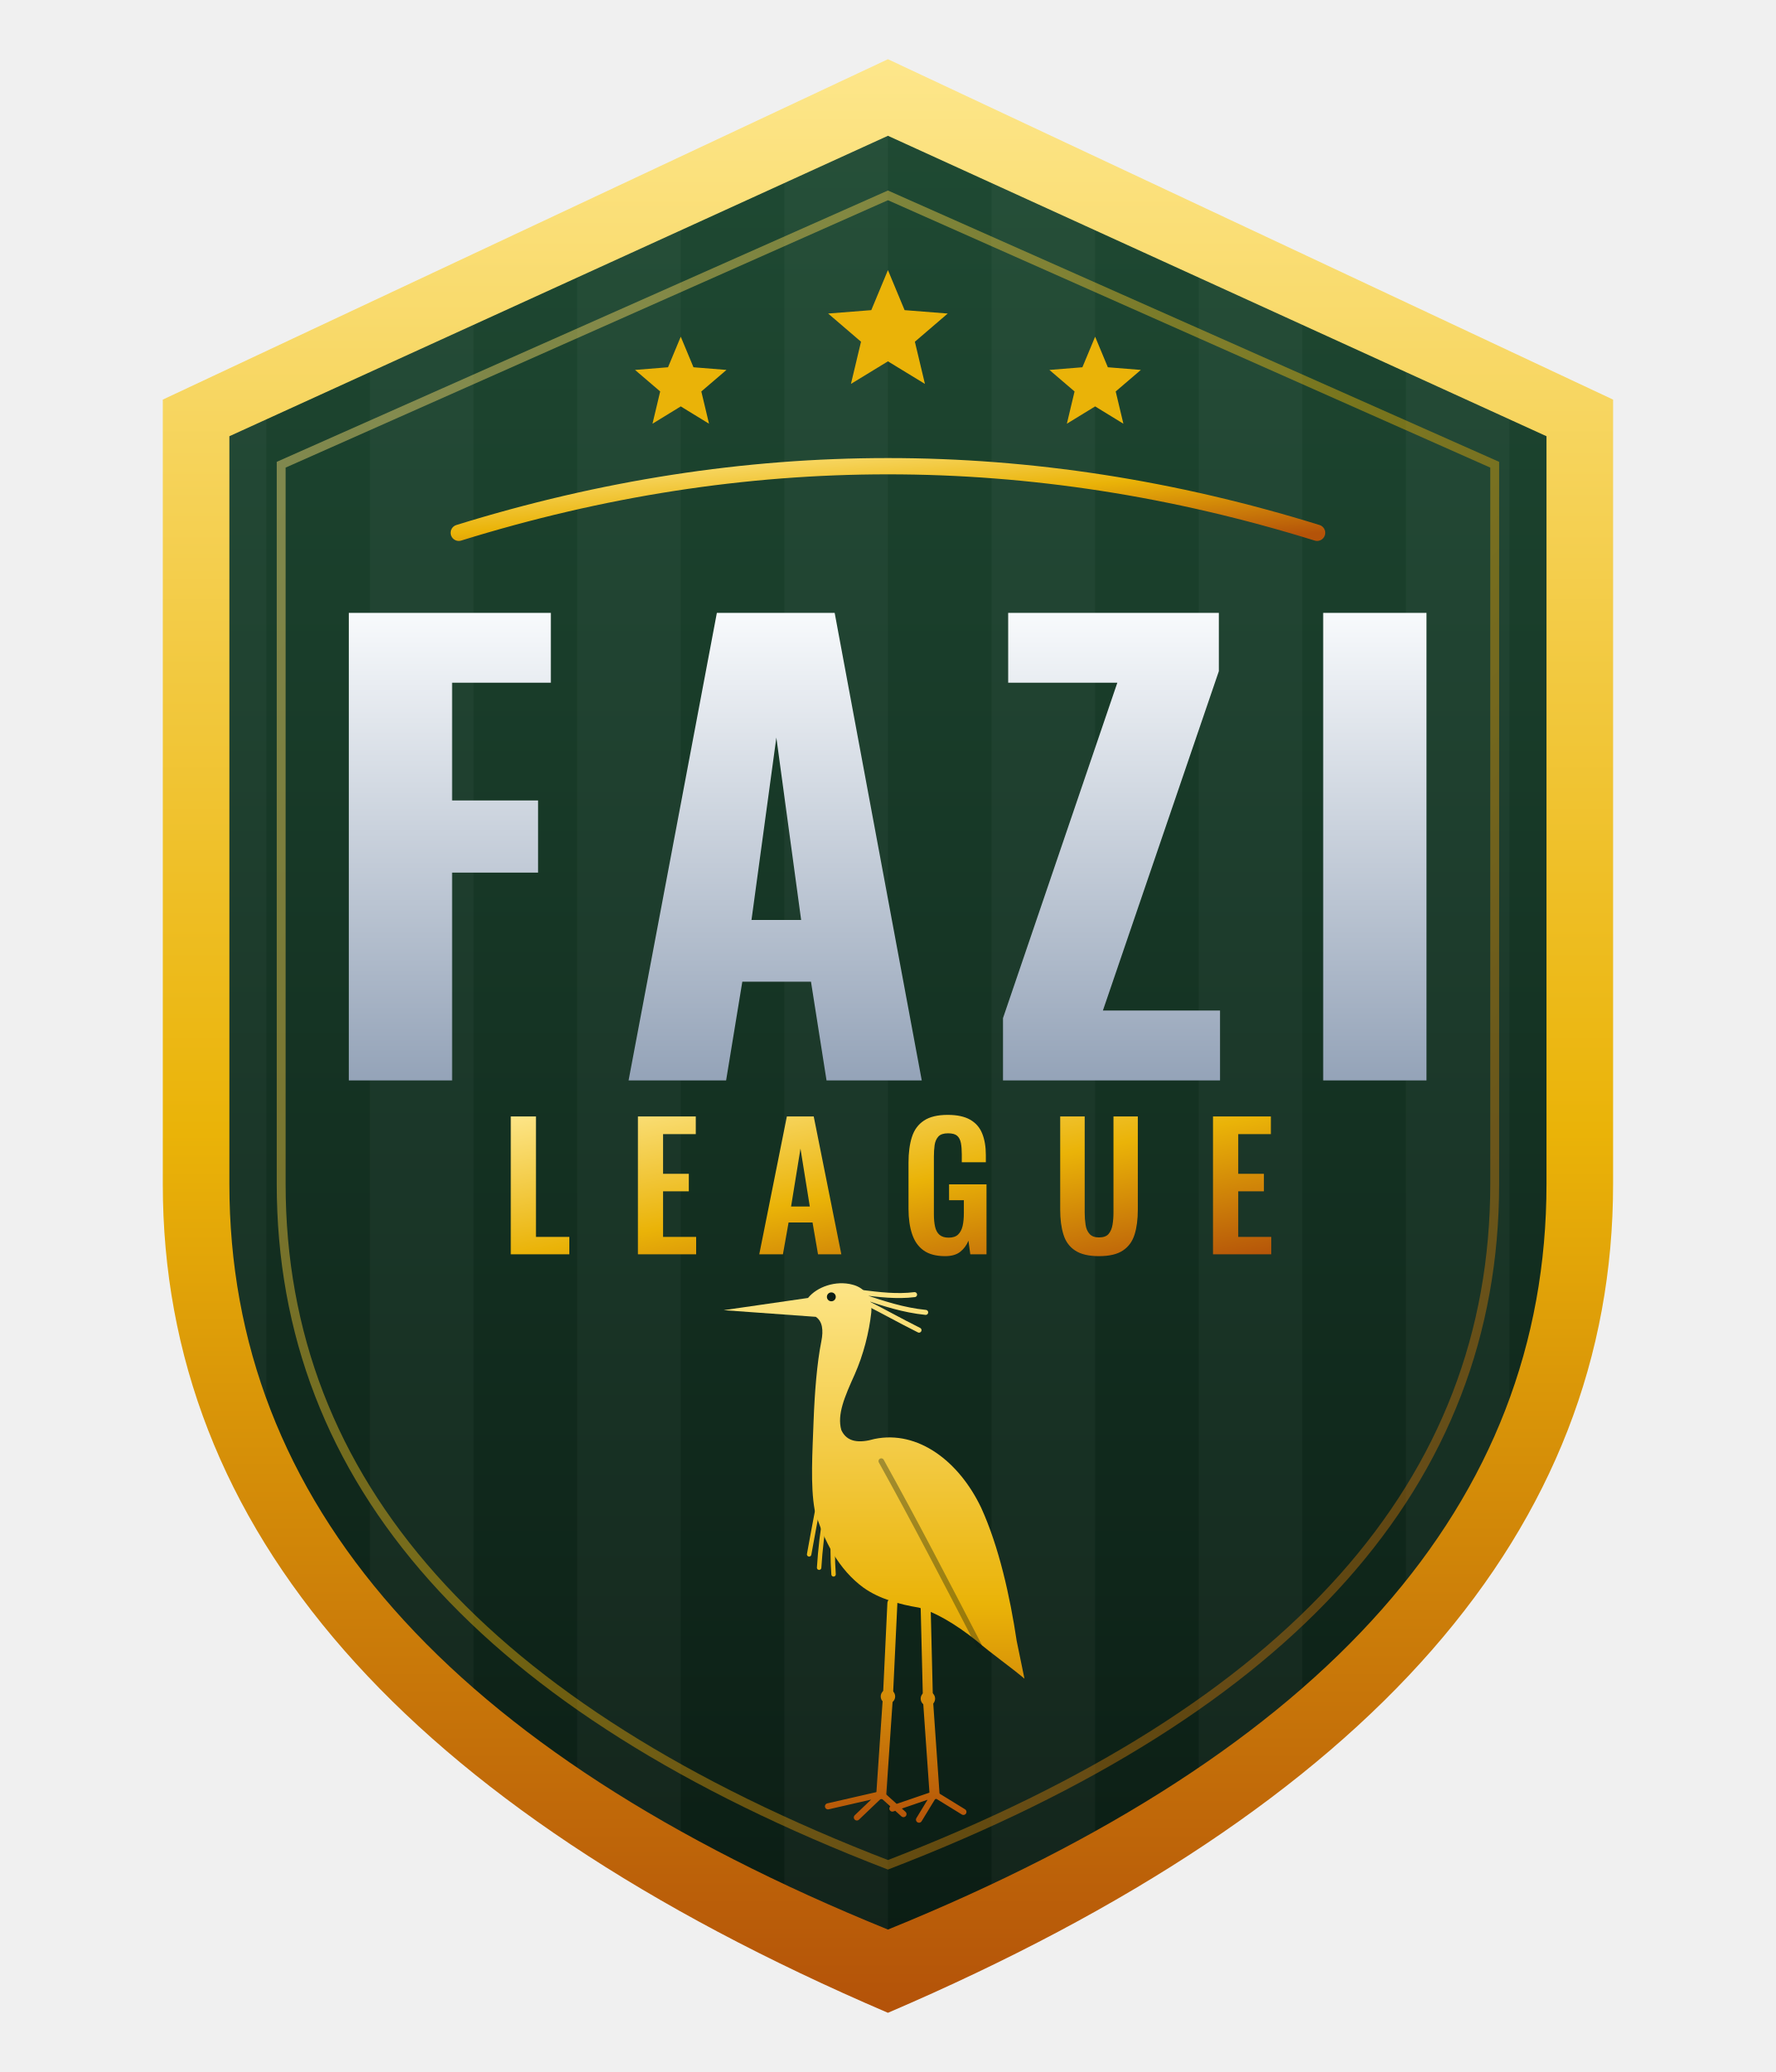
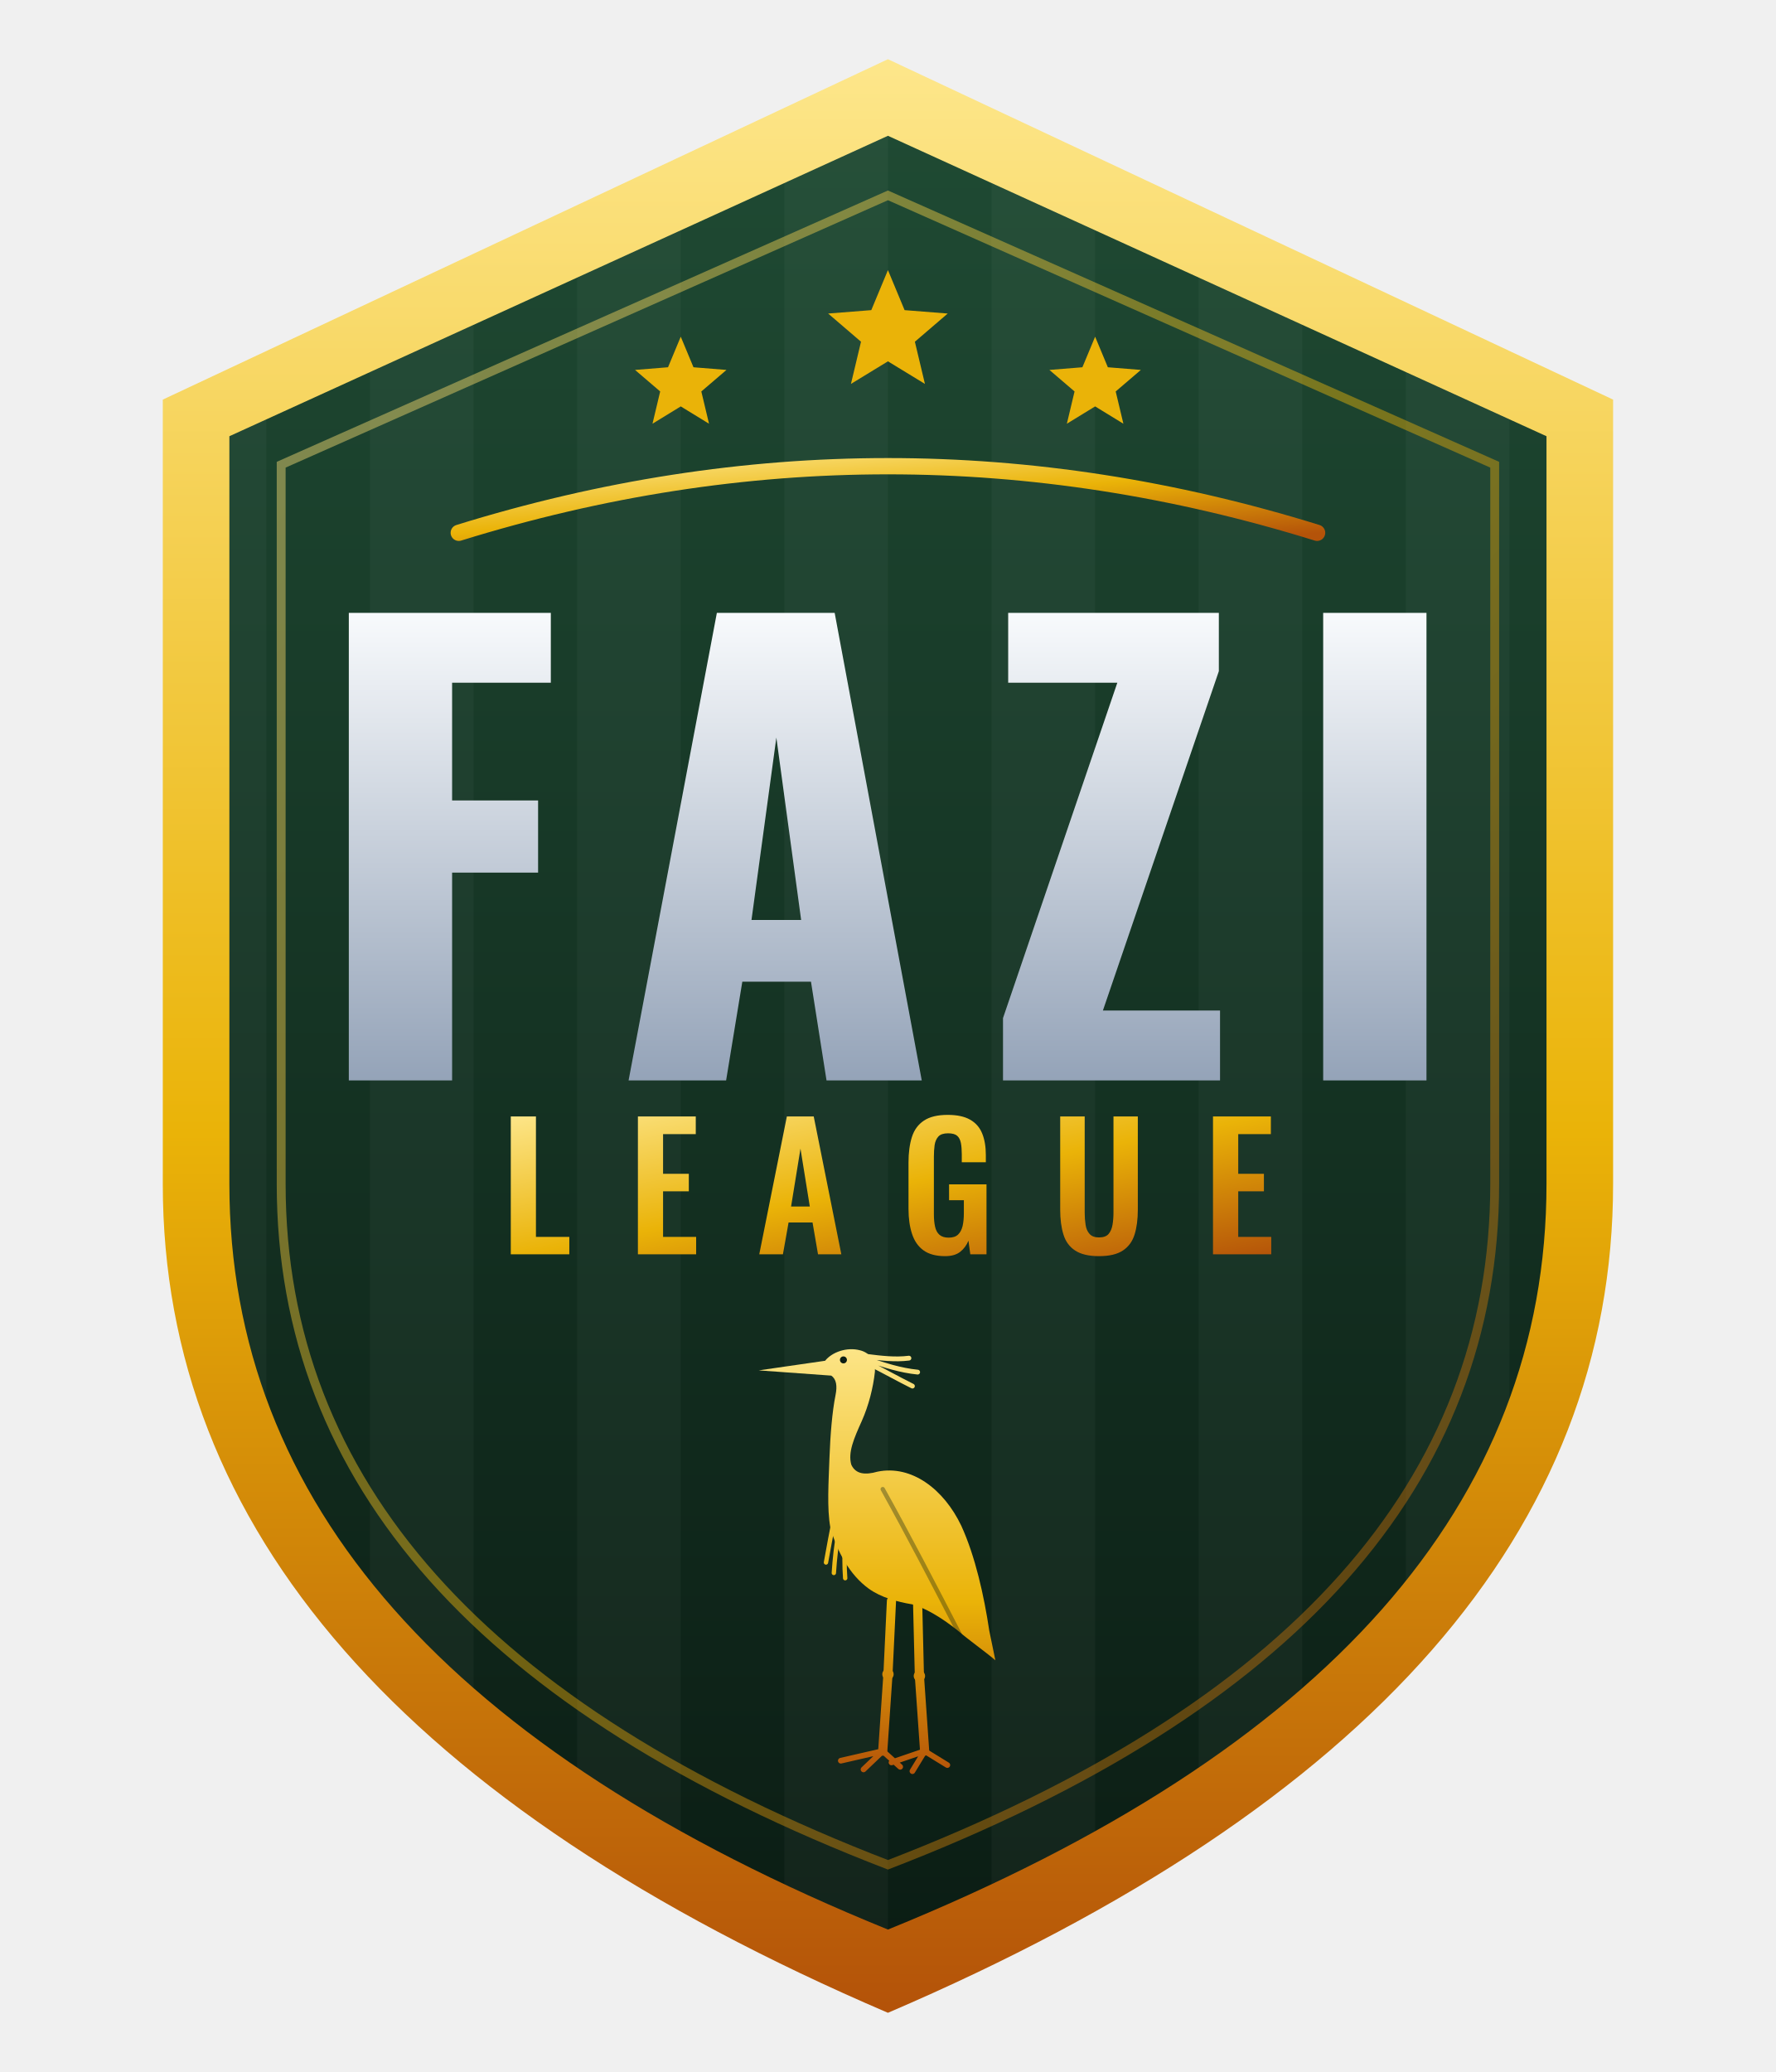
<svg xmlns="http://www.w3.org/2000/svg" viewBox="0 0 240 280">
  <defs>
    <linearGradient id="fl-field" x1="0" y1="0" x2="0" y2="1">
      <stop offset="0" stop-color="#1f4a33" />
      <stop offset="1" stop-color="#0b1d14" />
    </linearGradient>
    <linearGradient id="fl-gold" x1="0" y1="0" x2="1" y2="1">
      <stop offset="0" stop-color="#fde68a" />
      <stop offset=".5" stop-color="#eab308" />
      <stop offset="1" stop-color="#b45309" />
    </linearGradient>
    <linearGradient id="fl-rim" x1="0" y1="0" x2="0" y2="1">
      <stop offset="0" stop-color="#fde68a" />
      <stop offset=".55" stop-color="#eab308" />
      <stop offset="1" stop-color="#b45309" />
    </linearGradient>
    <linearGradient id="fl-gold-v" x1="0" y1="0" x2="0" y2="495" gradientUnits="userSpaceOnUse">
      <stop offset="0" stop-color="#fde68a" />
      <stop offset=".6" stop-color="#eab308" />
      <stop offset="1" stop-color="#b45309" />
    </linearGradient>
    <linearGradient id="fl-silver" x1="0" y1="0" x2="0" y2="1">
      <stop offset="0" stop-color="#f8fafc" />
      <stop offset="1" stop-color="#94a3b8" />
    </linearGradient>
    <clipPath id="fl-inner">
      <path d="M120 18.35L209 58.95L209 160Q209 224.6 120 260.75Q31 224.6 31 160L31 58.95Z" />
    </clipPath>
  </defs>
  <path d="M120 8L218 54L218 160Q218 230 120 272Q22 230 22 160L22 54Z" fill="url(#fl-rim)" />
  <path d="M120 18.35L209 58.95L209 160Q209 224.6 120 260.75Q31 224.6 31 160L31 58.95Z" fill="url(#fl-field)" />
  <path d="M22 0h14v280h-14zM50 0h14v280h-14zM78 0h14v280h-14zM106 0h14v280h-14zM134 0h14v280h-14zM162 0h14v280h-14zM190 0h14v280h-14z" fill="#ffffff" opacity=".035" clip-path="url(#fl-inner)" />
  <path d="M120 26.4L202 62.8L202 160Q202 220.4 120 252Q38 220.4 38 160L38 62.8Z" fill="none" stroke="url(#fl-gold)" stroke-width="1.2" opacity=".45" />
  <path d="M92,45.5L93.72,49.63L98.18,49.99L94.78,52.9L95.82,57.26L92,54.92L88.18,57.26L89.22,52.9L85.82,49.99L90.28,49.63ZM120,36.5L122.25,41.91L128.08,42.37L123.64,46.18L125,51.88L120,48.83L115,51.88L116.36,46.18L111.92,42.37L117.75,41.91ZM148,45.5L149.72,49.63L154.18,49.99L150.78,52.9L151.82,57.26L148,54.92L144.18,57.26L145.22,52.9L141.82,49.99L146.28,49.63Z" fill="#eab308" />
  <path d="M62 72Q120 54 178 72" fill="none" stroke="url(#fl-gold)" stroke-width="2.2" stroke-linecap="round" />
  <path d="M61.10 146L47.14 146L47.14 82.82L74.44 82.82L74.44 92.26L61.10 92.26L61.10 108.17L72.72 108.17L72.72 117.92L61.10 117.92M98.13 146L84.95 146L96.88 82.82L112.80 82.82L124.57 146L111.70 146L109.60 132.66L100.32 132.66L98.13 146M104.92 99.67L101.56 124.32L108.27 124.32M164.88 146L135.55 146L135.55 137.58L151 92.26L136.25 92.26L136.25 82.82L164.72 82.82L164.72 90.70L149.05 136.56L164.88 136.56M192.78 146L178.82 146L178.82 82.82L192.78 82.82" fill="url(#fl-silver)" />
  <path d="M50 160h40M150 160h40" stroke="url(#fl-gold)" stroke-width="2" stroke-linecap="round" />
  <path d="M76.94 169.50L69.03 169.50L69.03 150.87L72.43 150.87L72.43 167.15L76.94 167.15M94.08 169.50L86.21 169.50L86.21 150.87L94.03 150.87L94.03 153.26L89.61 153.26L89.61 158.62L93.09 158.62L93.09 160.99L89.61 160.99L89.61 167.15L94.08 167.15M105.81 169.50L102.61 169.50L106.34 150.87L109.97 150.87L113.70 169.50L110.55 169.50L109.81 165.20L106.57 165.20L105.81 169.50M108.18 155.22L106.91 163.04L109.44 163.04M127.73 169.75Q125.89 169.75 124.81 168.97Q123.73 168.19 123.26 166.75Q122.78 165.31 122.78 163.36L122.78 157.10Q122.78 155.10 123.24 153.65Q123.70 152.20 124.87 151.43Q126.03 150.66 128.07 150.66Q129.98 150.66 131.11 151.31Q132.24 151.95 132.73 153.16Q133.23 154.37 133.23 156.09L133.23 157.06L129.98 157.06L129.98 156Q129.98 155.10 129.86 154.46Q129.73 153.81 129.35 153.48Q128.97 153.15 128.12 153.15Q127.22 153.15 126.82 153.58Q126.42 154.02 126.31 154.73Q126.21 155.45 126.21 156.30L126.21 164.09Q126.21 165.06 126.37 165.77Q126.53 166.49 126.97 166.87Q127.41 167.25 128.21 167.25Q129.04 167.25 129.48 166.83Q129.91 166.42 130.09 165.68Q130.26 164.95 130.26 163.93L130.26 162.19L128.26 162.19L128.26 160.05L133.32 160.05L133.32 169.50L131.13 169.50L130.88 167.66Q130.51 168.58 129.76 169.17Q129.02 169.75 127.73 169.75M148.52 169.75Q146.45 169.75 145.30 168.99Q144.15 168.24 143.72 166.83Q143.28 165.43 143.28 163.47L143.28 150.87L146.59 150.87L146.59 163.87Q146.59 164.74 146.71 165.51Q146.82 166.28 147.25 166.75Q147.67 167.22 148.52 167.22Q149.42 167.22 149.82 166.75Q150.22 166.28 150.35 165.51Q150.48 164.74 150.48 163.87L150.48 150.87L153.77 150.87L153.77 163.47Q153.77 165.43 153.33 166.83Q152.89 168.24 151.75 168.99Q150.62 169.75 148.52 169.75M171.80 169.50L163.93 169.50L163.93 150.87L171.75 150.87L171.75 153.26L167.34 153.26L167.34 158.62L170.81 158.62L170.81 160.99L167.34 160.99L167.34 167.15L171.80 167.15" fill="url(#fl-gold)" />
-   <g transform="translate(81.3 172.25) scale(0.15)">
-     <path d="M262 296L258 380L252 468M292 300L294 382L300 468" stroke="url(#fl-gold-v)" stroke-width="9" stroke-linecap="round" stroke-linejoin="round" fill="none" />
-     <path d="M252 468L204 479M252 468L230 489M252 468L272 486M300 468L262 481M300 468L286 491M300 468L326 484" stroke="url(#fl-gold-v)" stroke-width="5.5" stroke-linecap="round" fill="none" />
+   <g transform="translate(89.56 181.41) scale(0.118)">
+     <path d="M262 296L258 380L252 468M292 300L294 382L300 468" stroke="url(#fl-gold-v)" stroke-width="10.5" stroke-linecap="round" stroke-linejoin="round" fill="none" />
+     <path d="M252 468L204 479M252 468L230 489M252 468L272 486M300 468L262 481M300 468L286 491M300 468L326 484" stroke="url(#fl-gold-v)" stroke-width="6.5" stroke-linecap="round" fill="none" />
    <circle cx="258" cy="380" r="6.5" fill="url(#fl-gold-v)" />
    <circle cx="294" cy="382" r="6.5" fill="url(#fl-gold-v)" />
-     <path d="M236 20C254 26 272 32 292 34M238 25C254 33 268 41 286 50M234 16C250 18 266 20 282 18" stroke="url(#fl-gold-v)" stroke-width="4.5" stroke-linecap="round" fill="none" />
-     <path d="M197 200C193 218 190 236 187 252M202 214C199 230 197 248 196 264M209 228C208 242 208 256 209 270" stroke="url(#fl-gold-v)" stroke-width="4" stroke-linecap="round" fill="none" />
+     <path d="M236 20C254 26 272 32 292 34M238 25C254 33 268 41 286 50M234 16C250 18 266 20 282 18" stroke="url(#fl-gold-v)" stroke-width="5.5" stroke-linecap="round" fill="none" />
+     <path d="M197 200C193 218 190 236 187 252M202 214C199 230 197 248 196 264M209 228C208 242 208 256 209 270" stroke="url(#fl-gold-v)" stroke-width="5" stroke-linecap="round" fill="none" />
    <path d="M110 32L186 21C194 11 211 5 226 9C238 12 244 22 243 34C241 52 236 72 228 90C219 110 212 126 216 140C221 151 232 152 246 148C285 140 322 168 342 210C358 245 368 290 374 330L381 364C368 353 352 342 338 330C318 314 300 304 286 300C268 297 250 292 236 282C214 266 200 240 192 212C188 190 190 160 191 132C192 106 194 80 198 60C200 50 199 42 193 38Z" fill="url(#fl-gold-v)" />
    <path d="M252 168C282 222 310 276 340 334" stroke="#0b1d14" stroke-width="5" stroke-linecap="round" fill="none" opacity=".35" />
    <circle cx="207" cy="20" r="4" fill="#0b1d14" />
  </g>
</svg>
